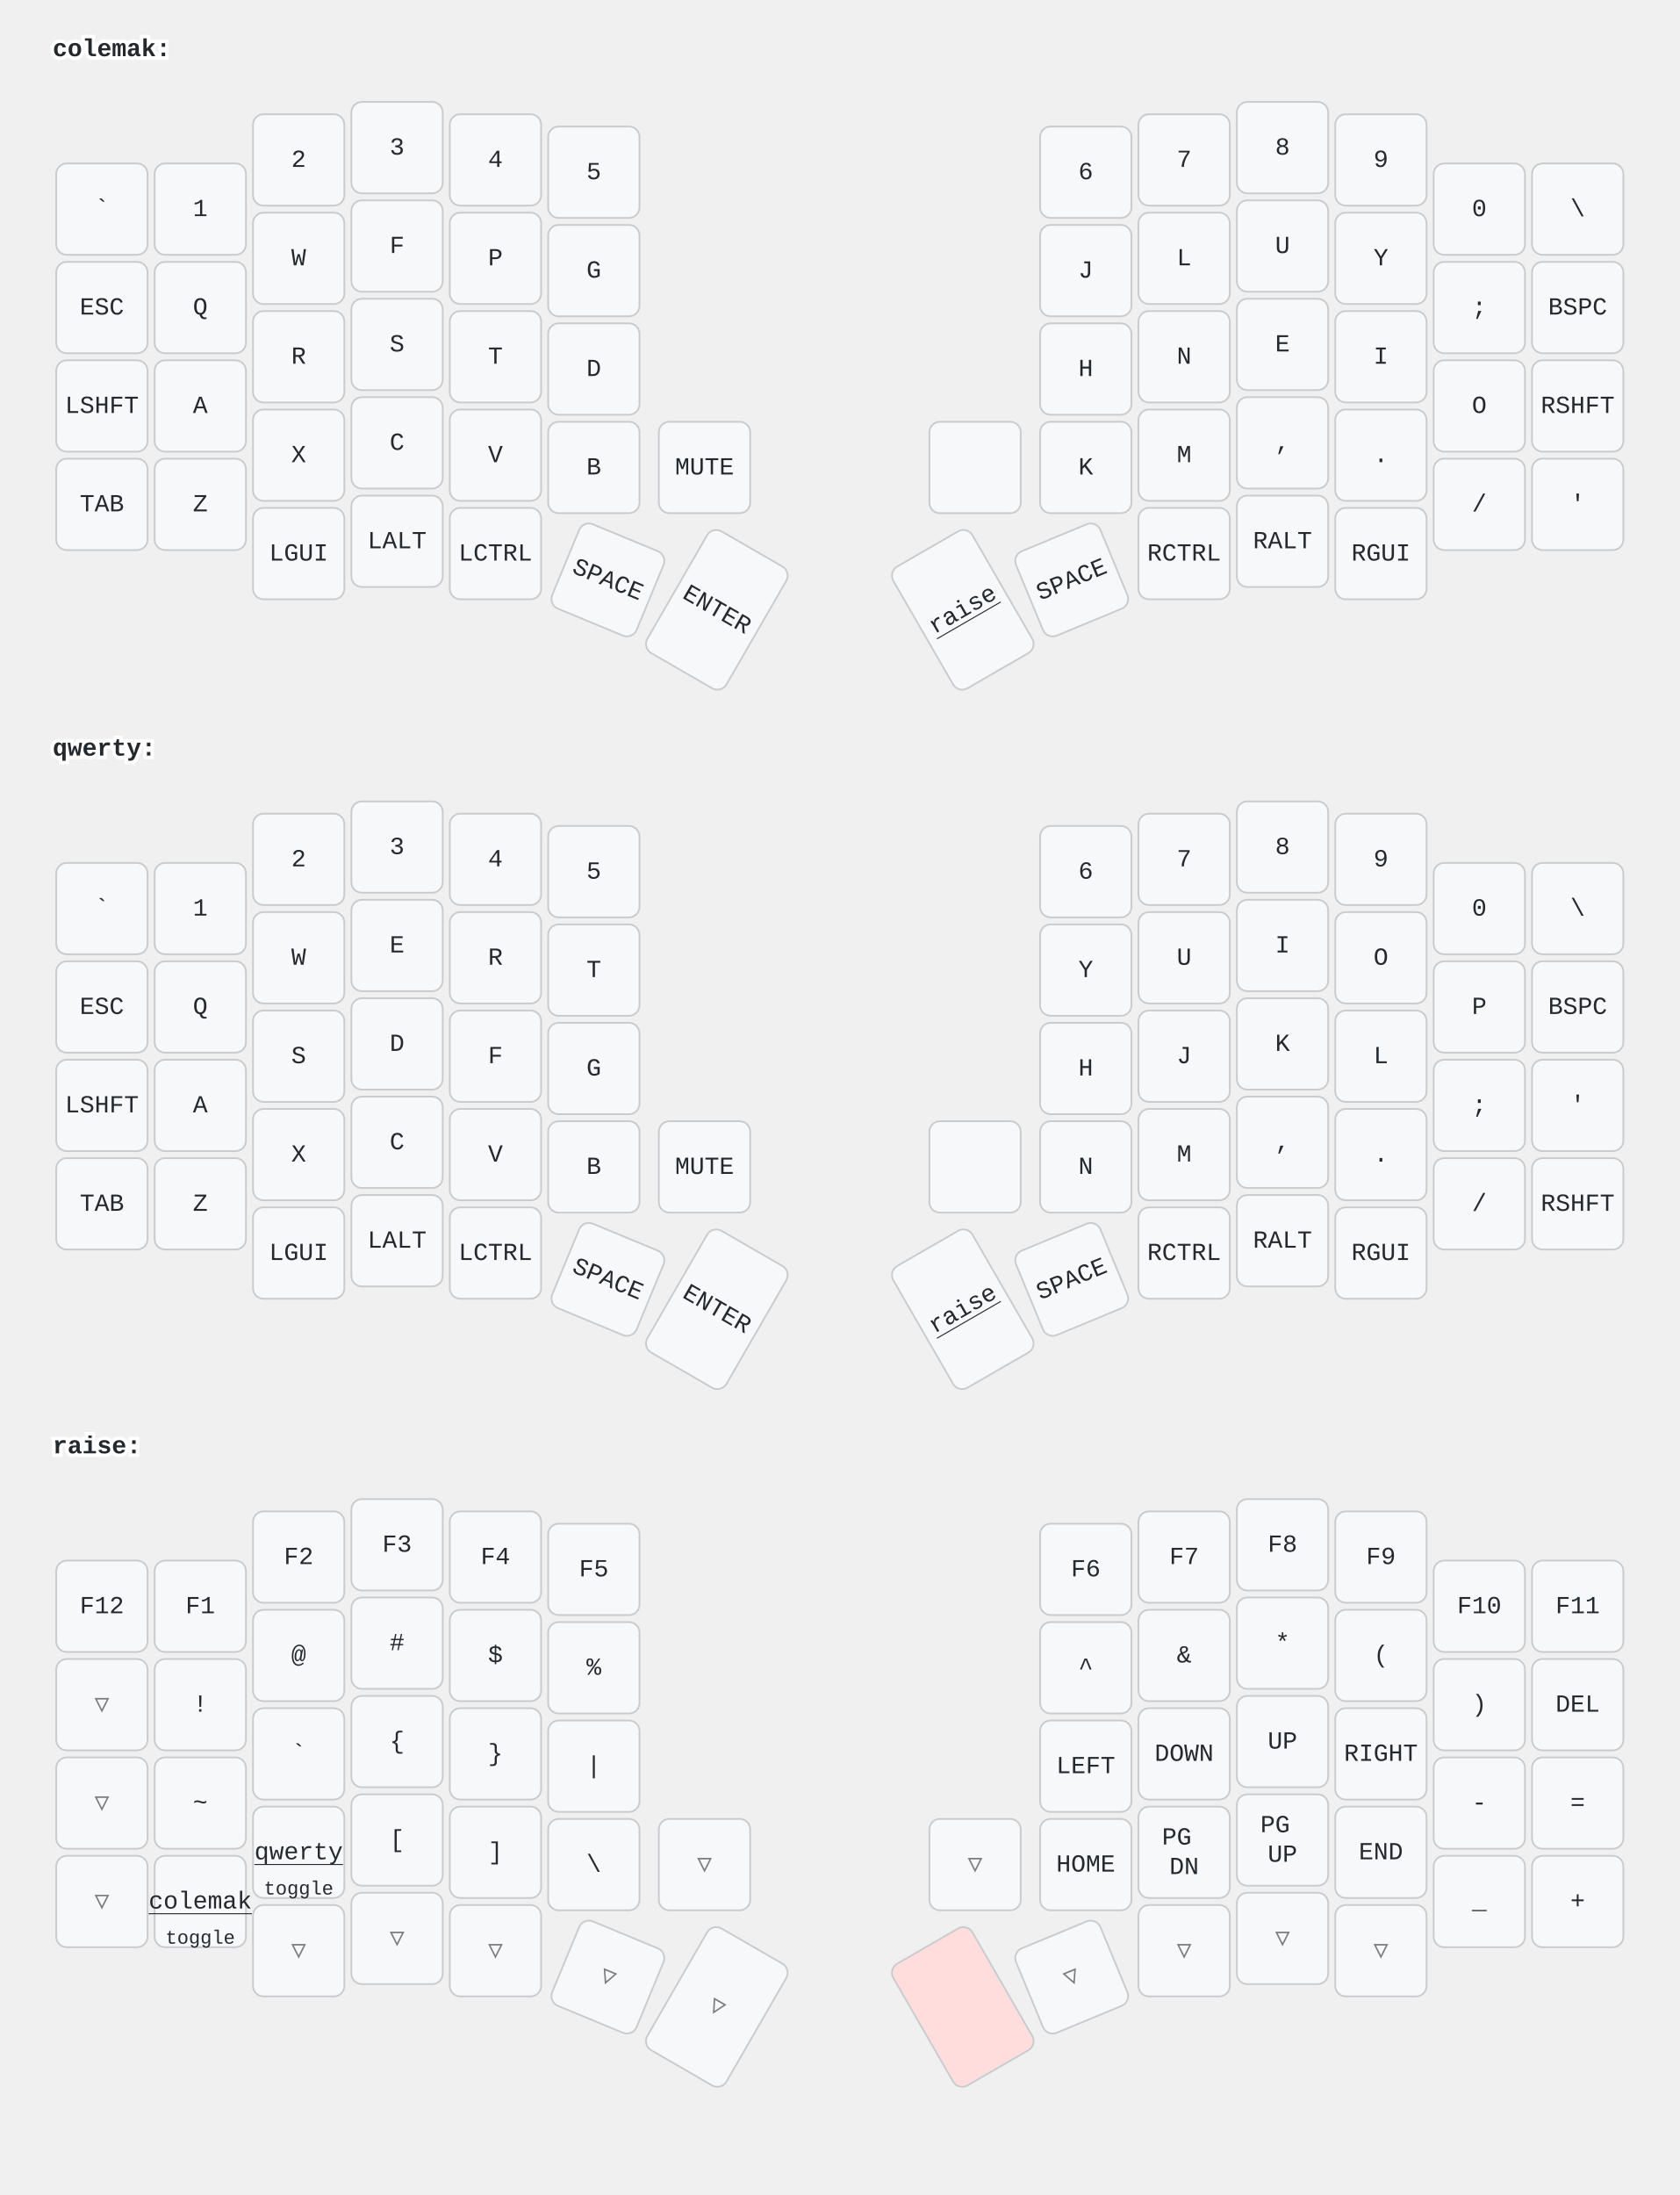
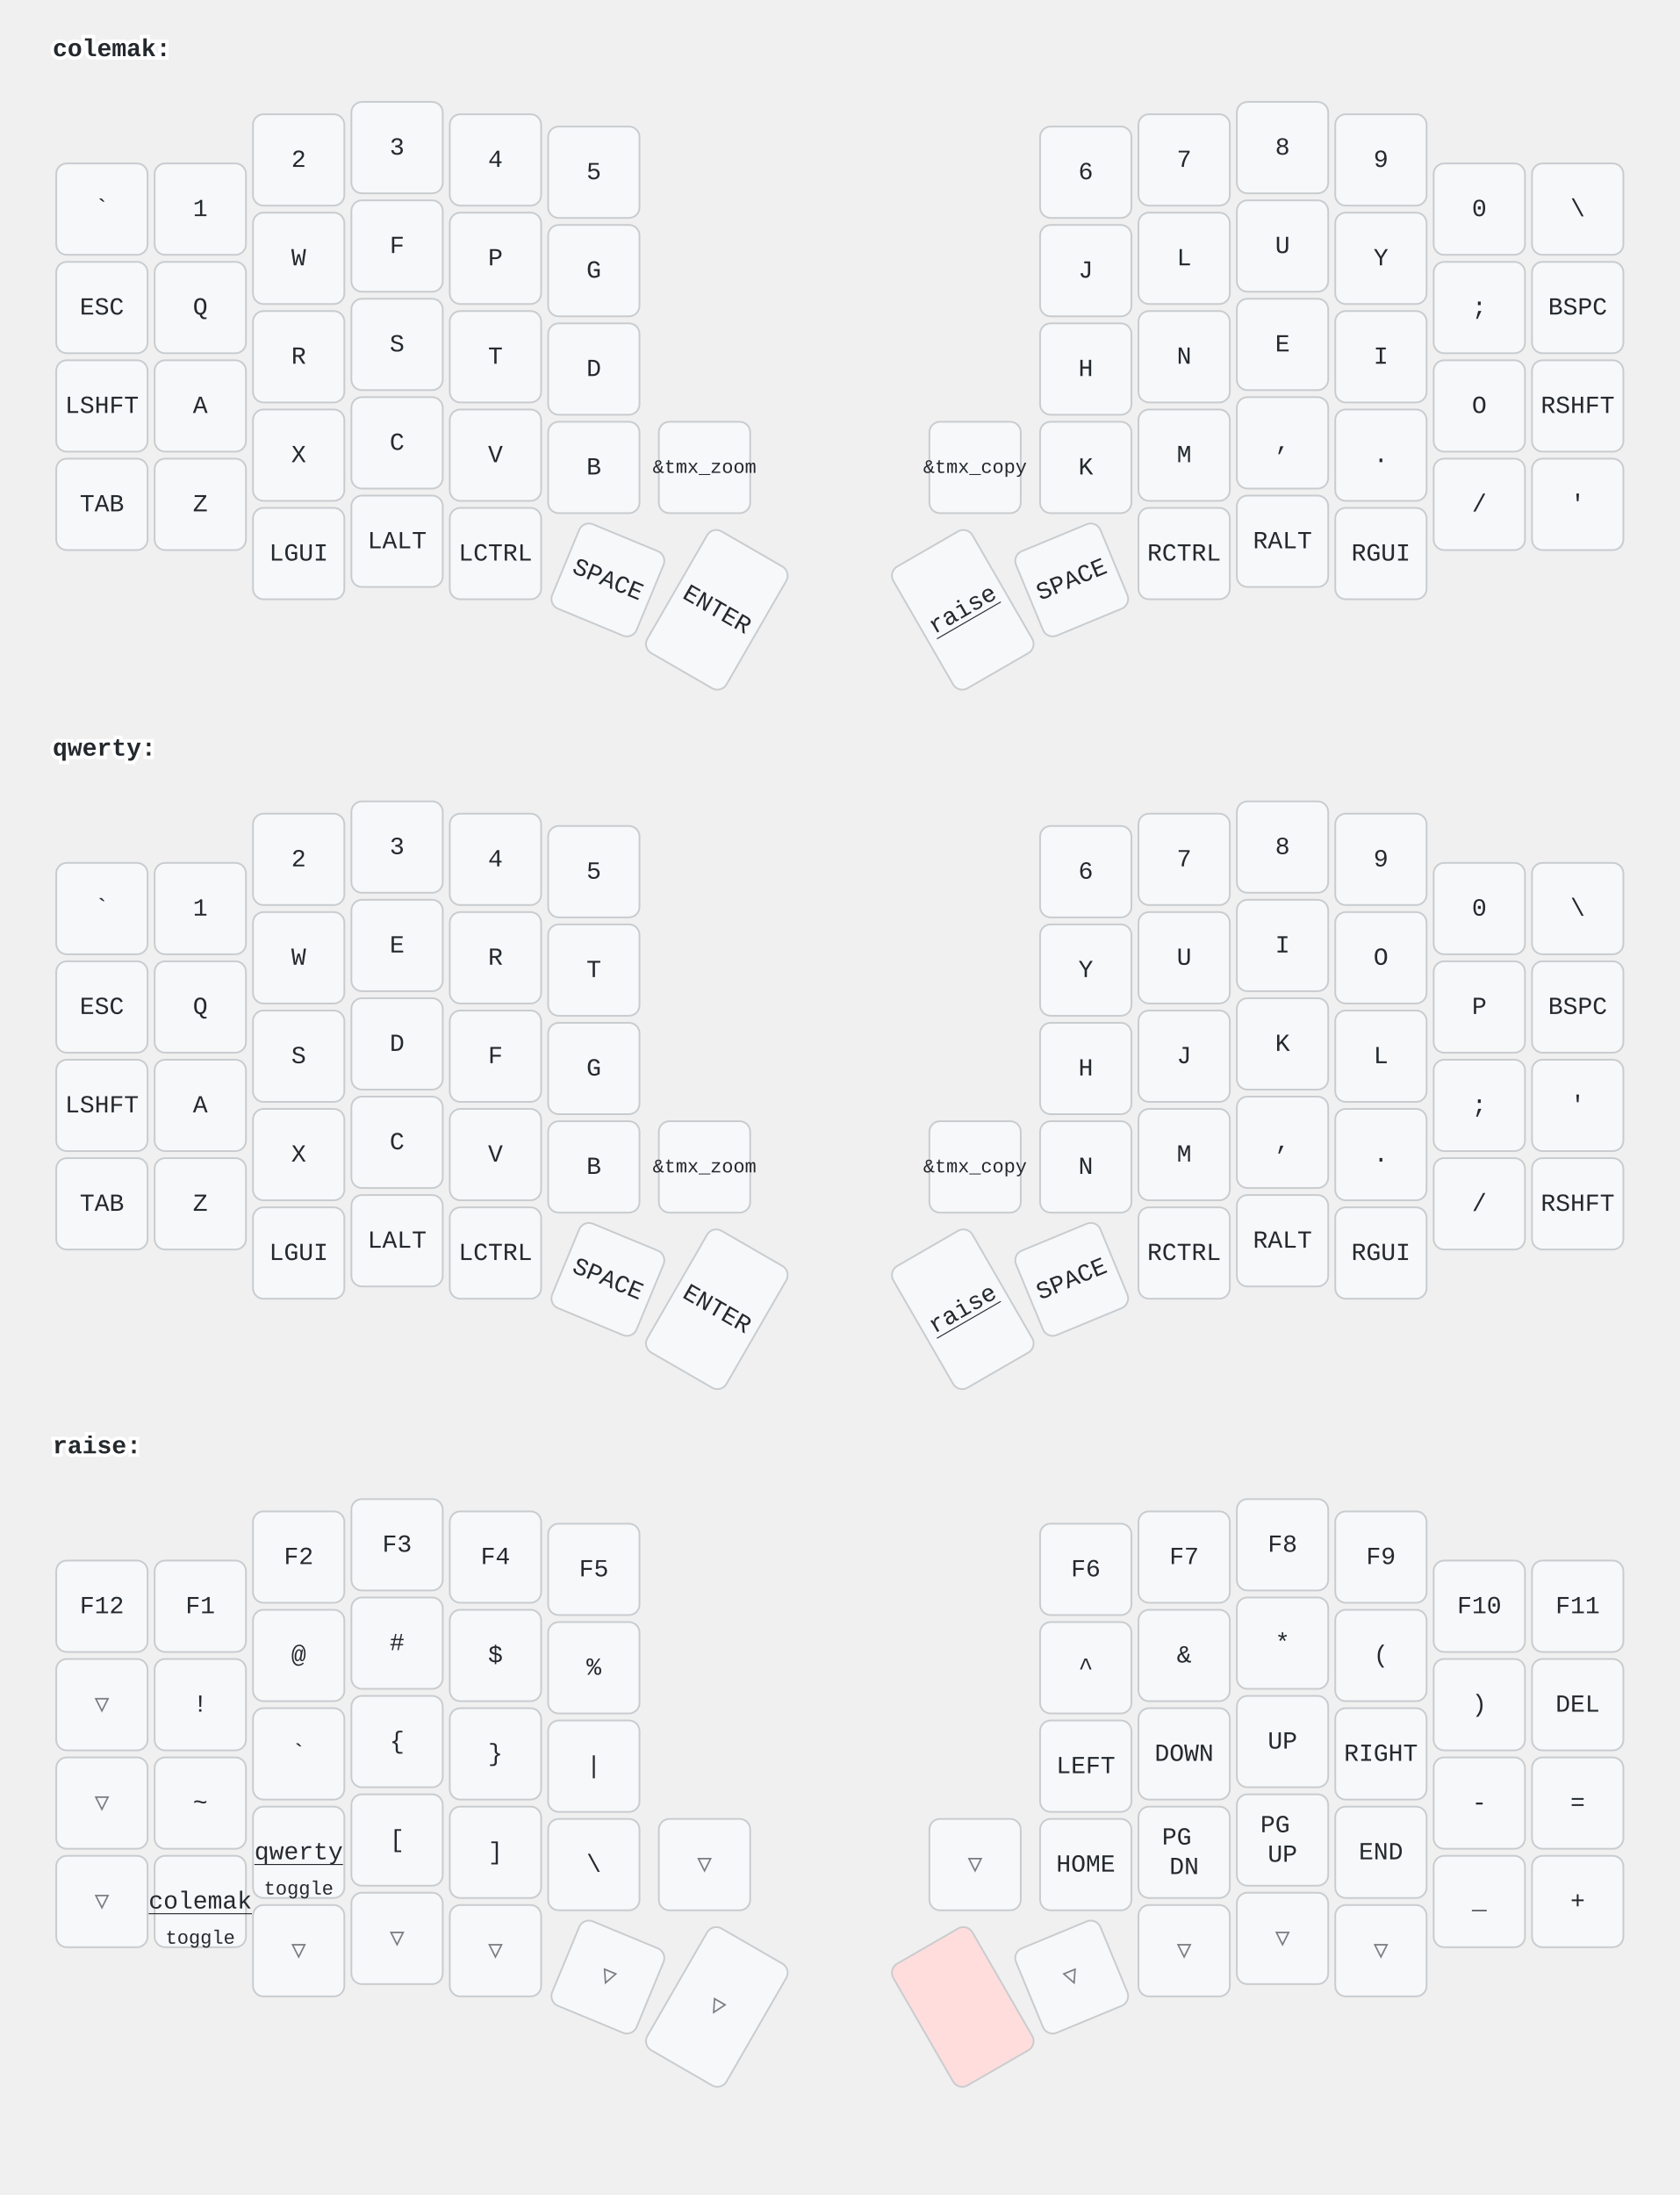
<svg xmlns="http://www.w3.org/2000/svg" width="956" height="1249" viewBox="0 0 956 1249" class="keymap">
  <style>/* inherit to force styles through use tags */
svg path {
    fill: inherit;
}

/* font and background color specifications */
svg.keymap {
    font-family: SFMono-Regular,Consolas,Liberation Mono,Menlo,monospace;
    font-size: 14px;
    font-kerning: normal;
    text-rendering: optimizeLegibility;
    fill: #24292e;
}

/* default key styling */
rect.key {
    fill: #f6f8fa;
}

rect.key, rect.combo {
    stroke: #c9cccf;
    stroke-width: 1;
}

/* default key side styling, only used is draw_key_sides is set */
rect.side {
    filter: brightness(90%);
}

/* color accent for combo boxes */
rect.combo, rect.combo-separate {
    fill: #cdf;
}

/* color accent for held keys */
rect.held, rect.combo.held {
    fill: #fdd;
}

/* color accent for ghost (optional) keys */
rect.ghost, rect.combo.ghost {
    stroke-dasharray: 4, 4;
    stroke-width: 2;
}

text {
    text-anchor: middle;
    dominant-baseline: middle;
}

/* styling for layer labels */
text.label {
    font-weight: bold;
    text-anchor: start;
    stroke: white;
    stroke-width: 4;
    paint-order: stroke;
}

/* styling for optional footer */
text.footer {
    text-anchor: end;
    dominant-baseline: auto;
    stroke: white;
    stroke-width: 4;
    paint-order: stroke;
}

/* styling for combo tap, and key non-tap label text */
text.combo, text.hold, text.shifted, text.left, text.right, text.tl, text.tr, text.bl, text.br {
    font-size: 11px;
}

text.hold, text.bl, text.br {
    text-anchor: middle;
    dominant-baseline: auto;
}

text.shifted, text.tl, text.tr {
    text-anchor: middle;
    dominant-baseline: hanging;
}

text.left, text.tl, text.bl {
    text-anchor: start;
}

text.right, text.tr, text.br {
    text-anchor: end;
}

text.layer-activator {
    text-decoration: underline;
}

/* styling for hold/shifted label text in combo box */
text.combo.hold, text.combo.shifted, text.combo.left, text.combo.right {
    font-size: 8px;
}

/* lighter symbol for transparent keys */
text.trans {
    fill: #7b7e81;
}

/* styling for combo dendrons */
path.combo {
    stroke-width: 1;
    stroke: gray;
    fill: none;
}

/* Start Tabler Icons Cleanup */
/* cannot use height/width with glyphs */
.icon-tabler &gt; path {
    fill: inherit;
    stroke: inherit;
    stroke-width: 2;
}
/* hide tabler's default box */
.icon-tabler &gt; path[stroke="none"][fill="none"] {
    visibility: hidden;
}
/* End Tabler Icons Cleanup */
</style>
  <g transform="translate(30, 0)" class="layer-colemak">
    <text x="0" y="28" class="label" id="colemak">colemak:</text>
    <g transform="translate(0, 56)">
      <g transform="translate(28, 63)" class="key keypos-0">
        <rect rx="6" ry="6" x="-26" y="-26" width="52" height="52" class="key" />
        <text x="0" y="0" class="key tap">`</text>
      </g>
      <g transform="translate(84, 63)" class="key keypos-1">
        <rect rx="6" ry="6" x="-26" y="-26" width="52" height="52" class="key" />
        <text x="0" y="0" class="key tap">1</text>
      </g>
      <g transform="translate(140, 35)" class="key keypos-2">
        <rect rx="6" ry="6" x="-26" y="-26" width="52" height="52" class="key" />
        <text x="0" y="0" class="key tap">2</text>
      </g>
      <g transform="translate(196, 28)" class="key keypos-3">
        <rect rx="6" ry="6" x="-26" y="-26" width="52" height="52" class="key" />
        <text x="0" y="0" class="key tap">3</text>
      </g>
      <g transform="translate(252, 35)" class="key keypos-4">
        <rect rx="6" ry="6" x="-26" y="-26" width="52" height="52" class="key" />
        <text x="0" y="0" class="key tap">4</text>
      </g>
      <g transform="translate(308, 42)" class="key keypos-5">
        <rect rx="6" ry="6" x="-26" y="-26" width="52" height="52" class="key" />
        <text x="0" y="0" class="key tap">5</text>
      </g>
      <g transform="translate(588, 42)" class="key keypos-6">
        <rect rx="6" ry="6" x="-26" y="-26" width="52" height="52" class="key" />
        <text x="0" y="0" class="key tap">6</text>
      </g>
      <g transform="translate(644, 35)" class="key keypos-7">
        <rect rx="6" ry="6" x="-26" y="-26" width="52" height="52" class="key" />
        <text x="0" y="0" class="key tap">7</text>
      </g>
      <g transform="translate(700, 28)" class="key keypos-8">
        <rect rx="6" ry="6" x="-26" y="-26" width="52" height="52" class="key" />
        <text x="0" y="0" class="key tap">8</text>
      </g>
      <g transform="translate(756, 35)" class="key keypos-9">
        <rect rx="6" ry="6" x="-26" y="-26" width="52" height="52" class="key" />
        <text x="0" y="0" class="key tap">9</text>
      </g>
      <g transform="translate(812, 63)" class="key keypos-10">
        <rect rx="6" ry="6" x="-26" y="-26" width="52" height="52" class="key" />
        <text x="0" y="0" class="key tap">0</text>
      </g>
      <g transform="translate(868, 63)" class="key keypos-11">
        <rect rx="6" ry="6" x="-26" y="-26" width="52" height="52" class="key" />
        <text x="0" y="0" class="key tap">\</text>
      </g>
      <g transform="translate(28, 119)" class="key keypos-12">
        <rect rx="6" ry="6" x="-26" y="-26" width="52" height="52" class="key" />
        <text x="0" y="0" class="key tap">ESC</text>
      </g>
      <g transform="translate(84, 119)" class="key keypos-13">
        <rect rx="6" ry="6" x="-26" y="-26" width="52" height="52" class="key" />
        <text x="0" y="0" class="key tap">Q</text>
      </g>
      <g transform="translate(140, 91)" class="key keypos-14">
        <rect rx="6" ry="6" x="-26" y="-26" width="52" height="52" class="key" />
        <text x="0" y="0" class="key tap">W</text>
      </g>
      <g transform="translate(196, 84)" class="key keypos-15">
        <rect rx="6" ry="6" x="-26" y="-26" width="52" height="52" class="key" />
        <text x="0" y="0" class="key tap">F</text>
      </g>
      <g transform="translate(252, 91)" class="key keypos-16">
        <rect rx="6" ry="6" x="-26" y="-26" width="52" height="52" class="key" />
        <text x="0" y="0" class="key tap">P</text>
      </g>
      <g transform="translate(308, 98)" class="key keypos-17">
        <rect rx="6" ry="6" x="-26" y="-26" width="52" height="52" class="key" />
        <text x="0" y="0" class="key tap">G</text>
      </g>
      <g transform="translate(588, 98)" class="key keypos-18">
        <rect rx="6" ry="6" x="-26" y="-26" width="52" height="52" class="key" />
        <text x="0" y="0" class="key tap">J</text>
      </g>
      <g transform="translate(644, 91)" class="key keypos-19">
        <rect rx="6" ry="6" x="-26" y="-26" width="52" height="52" class="key" />
        <text x="0" y="0" class="key tap">L</text>
      </g>
      <g transform="translate(700, 84)" class="key keypos-20">
        <rect rx="6" ry="6" x="-26" y="-26" width="52" height="52" class="key" />
        <text x="0" y="0" class="key tap">U</text>
      </g>
      <g transform="translate(756, 91)" class="key keypos-21">
        <rect rx="6" ry="6" x="-26" y="-26" width="52" height="52" class="key" />
        <text x="0" y="0" class="key tap">Y</text>
      </g>
      <g transform="translate(812, 119)" class="key keypos-22">
        <rect rx="6" ry="6" x="-26" y="-26" width="52" height="52" class="key" />
        <text x="0" y="0" class="key tap">;</text>
      </g>
      <g transform="translate(868, 119)" class="key keypos-23">
        <rect rx="6" ry="6" x="-26" y="-26" width="52" height="52" class="key" />
        <text x="0" y="0" class="key tap">BSPC</text>
      </g>
      <g transform="translate(28, 175)" class="key keypos-24">
        <rect rx="6" ry="6" x="-26" y="-26" width="52" height="52" class="key" />
        <text x="0" y="0" class="key tap">LSHFT</text>
      </g>
      <g transform="translate(84, 175)" class="key keypos-25">
        <rect rx="6" ry="6" x="-26" y="-26" width="52" height="52" class="key" />
        <text x="0" y="0" class="key tap">A</text>
      </g>
      <g transform="translate(140, 147)" class="key keypos-26">
        <rect rx="6" ry="6" x="-26" y="-26" width="52" height="52" class="key" />
        <text x="0" y="0" class="key tap">R</text>
      </g>
      <g transform="translate(196, 140)" class="key keypos-27">
        <rect rx="6" ry="6" x="-26" y="-26" width="52" height="52" class="key" />
        <text x="0" y="0" class="key tap">S</text>
      </g>
      <g transform="translate(252, 147)" class="key keypos-28">
        <rect rx="6" ry="6" x="-26" y="-26" width="52" height="52" class="key" />
        <text x="0" y="0" class="key tap">T</text>
      </g>
      <g transform="translate(308, 154)" class="key keypos-29">
        <rect rx="6" ry="6" x="-26" y="-26" width="52" height="52" class="key" />
        <text x="0" y="0" class="key tap">D</text>
      </g>
      <g transform="translate(588, 154)" class="key keypos-30">
        <rect rx="6" ry="6" x="-26" y="-26" width="52" height="52" class="key" />
        <text x="0" y="0" class="key tap">H</text>
      </g>
      <g transform="translate(644, 147)" class="key keypos-31">
        <rect rx="6" ry="6" x="-26" y="-26" width="52" height="52" class="key" />
        <text x="0" y="0" class="key tap">N</text>
      </g>
      <g transform="translate(700, 140)" class="key keypos-32">
        <rect rx="6" ry="6" x="-26" y="-26" width="52" height="52" class="key" />
        <text x="0" y="0" class="key tap">E</text>
      </g>
      <g transform="translate(756, 147)" class="key keypos-33">
        <rect rx="6" ry="6" x="-26" y="-26" width="52" height="52" class="key" />
        <text x="0" y="0" class="key tap">I</text>
      </g>
      <g transform="translate(812, 175)" class="key keypos-34">
        <rect rx="6" ry="6" x="-26" y="-26" width="52" height="52" class="key" />
        <text x="0" y="0" class="key tap">O</text>
      </g>
      <g transform="translate(868, 175)" class="key keypos-35">
        <rect rx="6" ry="6" x="-26" y="-26" width="52" height="52" class="key" />
        <text x="0" y="0" class="key tap">RSHFT</text>
      </g>
      <g transform="translate(28, 231)" class="key keypos-36">
        <rect rx="6" ry="6" x="-26" y="-26" width="52" height="52" class="key" />
        <text x="0" y="0" class="key tap">TAB</text>
      </g>
      <g transform="translate(84, 231)" class="key keypos-37">
        <rect rx="6" ry="6" x="-26" y="-26" width="52" height="52" class="key" />
        <text x="0" y="0" class="key tap">Z</text>
      </g>
      <g transform="translate(140, 203)" class="key keypos-38">
        <rect rx="6" ry="6" x="-26" y="-26" width="52" height="52" class="key" />
        <text x="0" y="0" class="key tap">X</text>
      </g>
      <g transform="translate(196, 196)" class="key keypos-39">
        <rect rx="6" ry="6" x="-26" y="-26" width="52" height="52" class="key" />
        <text x="0" y="0" class="key tap">C</text>
      </g>
      <g transform="translate(252, 203)" class="key keypos-40">
        <rect rx="6" ry="6" x="-26" y="-26" width="52" height="52" class="key" />
        <text x="0" y="0" class="key tap">V</text>
      </g>
      <g transform="translate(308, 210)" class="key keypos-41">
        <rect rx="6" ry="6" x="-26" y="-26" width="52" height="52" class="key" />
        <text x="0" y="0" class="key tap">B</text>
      </g>
      <g transform="translate(371, 210)" class="key keypos-42">
        <rect rx="6" ry="6" x="-26" y="-26" width="52" height="52" class="key" />
-         <text x="0" y="0" class="key tap">MUTE</text>
+         <text x="0" y="0" class="key tap">
+           <tspan style="font-size: 78%">&amp;tmx_zoom</tspan>
+         </text>
      </g>
      <g transform="translate(525, 210)" class="key keypos-43">
        <rect rx="6" ry="6" x="-26" y="-26" width="52" height="52" class="key" />
+         <text x="0" y="0" class="key tap">
+           <tspan style="font-size: 78%">&amp;tmx_copy</tspan>
+         </text>
      </g>
      <g transform="translate(588, 210)" class="key keypos-44">
        <rect rx="6" ry="6" x="-26" y="-26" width="52" height="52" class="key" />
        <text x="0" y="0" class="key tap">K</text>
      </g>
      <g transform="translate(644, 203)" class="key keypos-45">
        <rect rx="6" ry="6" x="-26" y="-26" width="52" height="52" class="key" />
        <text x="0" y="0" class="key tap">M</text>
      </g>
      <g transform="translate(700, 196)" class="key keypos-46">
        <rect rx="6" ry="6" x="-26" y="-26" width="52" height="52" class="key" />
        <text x="0" y="0" class="key tap">,</text>
      </g>
      <g transform="translate(756, 203)" class="key keypos-47">
        <rect rx="6" ry="6" x="-26" y="-26" width="52" height="52" class="key" />
        <text x="0" y="0" class="key tap">.</text>
      </g>
      <g transform="translate(812, 231)" class="key keypos-48">
        <rect rx="6" ry="6" x="-26" y="-26" width="52" height="52" class="key" />
        <text x="0" y="0" class="key tap">/</text>
      </g>
      <g transform="translate(868, 231)" class="key keypos-49">
        <rect rx="6" ry="6" x="-26" y="-26" width="52" height="52" class="key" />
        <text x="0" y="0" class="key tap">'</text>
      </g>
      <g transform="translate(140, 259)" class="key keypos-50">
        <rect rx="6" ry="6" x="-26" y="-26" width="52" height="52" class="key" />
        <text x="0" y="0" class="key tap">LGUI</text>
      </g>
      <g transform="translate(196, 252)" class="key keypos-51">
        <rect rx="6" ry="6" x="-26" y="-26" width="52" height="52" class="key" />
        <text x="0" y="0" class="key tap">LALT</text>
      </g>
      <g transform="translate(252, 259)" class="key keypos-52">
        <rect rx="6" ry="6" x="-26" y="-26" width="52" height="52" class="key" />
        <text x="0" y="0" class="key tap">LCTRL</text>
      </g>
      <g transform="translate(316, 274) rotate(22.5)" class="key keypos-53">
        <rect rx="6" ry="6" x="-26" y="-26" width="52" height="52" class="key" />
        <text x="0" y="0" class="key tap">SPACE</text>
      </g>
      <g transform="translate(378, 291) rotate(30.0)" class="key keypos-54">
        <rect rx="6" ry="6" x="-26" y="-40" width="52" height="80" class="key" />
        <text x="0" y="0" class="key tap">ENTER</text>
      </g>
      <g transform="translate(518, 291) rotate(-30.0)" class="key keypos-55">
        <rect rx="6" ry="6" x="-26" y="-40" width="52" height="80" class="key" />
        <a href="#raise">
          <text x="0" y="0" class="key tap layer-activator">raise</text>
        </a>
      </g>
      <g transform="translate(580, 274) rotate(-22.5)" class="key keypos-56">
        <rect rx="6" ry="6" x="-26" y="-26" width="52" height="52" class="key" />
        <text x="0" y="0" class="key tap">SPACE</text>
      </g>
      <g transform="translate(644, 259)" class="key keypos-57">
        <rect rx="6" ry="6" x="-26" y="-26" width="52" height="52" class="key" />
        <text x="0" y="0" class="key tap">RCTRL</text>
      </g>
      <g transform="translate(700, 252)" class="key keypos-58">
        <rect rx="6" ry="6" x="-26" y="-26" width="52" height="52" class="key" />
        <text x="0" y="0" class="key tap">RALT</text>
      </g>
      <g transform="translate(756, 259)" class="key keypos-59">
        <rect rx="6" ry="6" x="-26" y="-26" width="52" height="52" class="key" />
        <text x="0" y="0" class="key tap">RGUI</text>
      </g>
    </g>
  </g>
  <g transform="translate(30, 398)" class="layer-qwerty">
    <text x="0" y="28" class="label" id="qwerty">qwerty:</text>
    <g transform="translate(0, 56)">
      <g transform="translate(28, 63)" class="key keypos-0">
        <rect rx="6" ry="6" x="-26" y="-26" width="52" height="52" class="key" />
        <text x="0" y="0" class="key tap">`</text>
      </g>
      <g transform="translate(84, 63)" class="key keypos-1">
        <rect rx="6" ry="6" x="-26" y="-26" width="52" height="52" class="key" />
        <text x="0" y="0" class="key tap">1</text>
      </g>
      <g transform="translate(140, 35)" class="key keypos-2">
        <rect rx="6" ry="6" x="-26" y="-26" width="52" height="52" class="key" />
        <text x="0" y="0" class="key tap">2</text>
      </g>
      <g transform="translate(196, 28)" class="key keypos-3">
        <rect rx="6" ry="6" x="-26" y="-26" width="52" height="52" class="key" />
        <text x="0" y="0" class="key tap">3</text>
      </g>
      <g transform="translate(252, 35)" class="key keypos-4">
        <rect rx="6" ry="6" x="-26" y="-26" width="52" height="52" class="key" />
        <text x="0" y="0" class="key tap">4</text>
      </g>
      <g transform="translate(308, 42)" class="key keypos-5">
        <rect rx="6" ry="6" x="-26" y="-26" width="52" height="52" class="key" />
        <text x="0" y="0" class="key tap">5</text>
      </g>
      <g transform="translate(588, 42)" class="key keypos-6">
        <rect rx="6" ry="6" x="-26" y="-26" width="52" height="52" class="key" />
        <text x="0" y="0" class="key tap">6</text>
      </g>
      <g transform="translate(644, 35)" class="key keypos-7">
        <rect rx="6" ry="6" x="-26" y="-26" width="52" height="52" class="key" />
        <text x="0" y="0" class="key tap">7</text>
      </g>
      <g transform="translate(700, 28)" class="key keypos-8">
        <rect rx="6" ry="6" x="-26" y="-26" width="52" height="52" class="key" />
        <text x="0" y="0" class="key tap">8</text>
      </g>
      <g transform="translate(756, 35)" class="key keypos-9">
        <rect rx="6" ry="6" x="-26" y="-26" width="52" height="52" class="key" />
        <text x="0" y="0" class="key tap">9</text>
      </g>
      <g transform="translate(812, 63)" class="key keypos-10">
        <rect rx="6" ry="6" x="-26" y="-26" width="52" height="52" class="key" />
        <text x="0" y="0" class="key tap">0</text>
      </g>
      <g transform="translate(868, 63)" class="key keypos-11">
        <rect rx="6" ry="6" x="-26" y="-26" width="52" height="52" class="key" />
        <text x="0" y="0" class="key tap">\</text>
      </g>
      <g transform="translate(28, 119)" class="key keypos-12">
        <rect rx="6" ry="6" x="-26" y="-26" width="52" height="52" class="key" />
        <text x="0" y="0" class="key tap">ESC</text>
      </g>
      <g transform="translate(84, 119)" class="key keypos-13">
        <rect rx="6" ry="6" x="-26" y="-26" width="52" height="52" class="key" />
        <text x="0" y="0" class="key tap">Q</text>
      </g>
      <g transform="translate(140, 91)" class="key keypos-14">
        <rect rx="6" ry="6" x="-26" y="-26" width="52" height="52" class="key" />
        <text x="0" y="0" class="key tap">W</text>
      </g>
      <g transform="translate(196, 84)" class="key keypos-15">
        <rect rx="6" ry="6" x="-26" y="-26" width="52" height="52" class="key" />
        <text x="0" y="0" class="key tap">E</text>
      </g>
      <g transform="translate(252, 91)" class="key keypos-16">
        <rect rx="6" ry="6" x="-26" y="-26" width="52" height="52" class="key" />
        <text x="0" y="0" class="key tap">R</text>
      </g>
      <g transform="translate(308, 98)" class="key keypos-17">
        <rect rx="6" ry="6" x="-26" y="-26" width="52" height="52" class="key" />
        <text x="0" y="0" class="key tap">T</text>
      </g>
      <g transform="translate(588, 98)" class="key keypos-18">
        <rect rx="6" ry="6" x="-26" y="-26" width="52" height="52" class="key" />
        <text x="0" y="0" class="key tap">Y</text>
      </g>
      <g transform="translate(644, 91)" class="key keypos-19">
        <rect rx="6" ry="6" x="-26" y="-26" width="52" height="52" class="key" />
        <text x="0" y="0" class="key tap">U</text>
      </g>
      <g transform="translate(700, 84)" class="key keypos-20">
        <rect rx="6" ry="6" x="-26" y="-26" width="52" height="52" class="key" />
        <text x="0" y="0" class="key tap">I</text>
      </g>
      <g transform="translate(756, 91)" class="key keypos-21">
        <rect rx="6" ry="6" x="-26" y="-26" width="52" height="52" class="key" />
        <text x="0" y="0" class="key tap">O</text>
      </g>
      <g transform="translate(812, 119)" class="key keypos-22">
        <rect rx="6" ry="6" x="-26" y="-26" width="52" height="52" class="key" />
        <text x="0" y="0" class="key tap">P</text>
      </g>
      <g transform="translate(868, 119)" class="key keypos-23">
        <rect rx="6" ry="6" x="-26" y="-26" width="52" height="52" class="key" />
        <text x="0" y="0" class="key tap">BSPC</text>
      </g>
      <g transform="translate(28, 175)" class="key keypos-24">
        <rect rx="6" ry="6" x="-26" y="-26" width="52" height="52" class="key" />
        <text x="0" y="0" class="key tap">LSHFT</text>
      </g>
      <g transform="translate(84, 175)" class="key keypos-25">
        <rect rx="6" ry="6" x="-26" y="-26" width="52" height="52" class="key" />
        <text x="0" y="0" class="key tap">A</text>
      </g>
      <g transform="translate(140, 147)" class="key keypos-26">
        <rect rx="6" ry="6" x="-26" y="-26" width="52" height="52" class="key" />
        <text x="0" y="0" class="key tap">S</text>
      </g>
      <g transform="translate(196, 140)" class="key keypos-27">
        <rect rx="6" ry="6" x="-26" y="-26" width="52" height="52" class="key" />
        <text x="0" y="0" class="key tap">D</text>
      </g>
      <g transform="translate(252, 147)" class="key keypos-28">
        <rect rx="6" ry="6" x="-26" y="-26" width="52" height="52" class="key" />
        <text x="0" y="0" class="key tap">F</text>
      </g>
      <g transform="translate(308, 154)" class="key keypos-29">
        <rect rx="6" ry="6" x="-26" y="-26" width="52" height="52" class="key" />
        <text x="0" y="0" class="key tap">G</text>
      </g>
      <g transform="translate(588, 154)" class="key keypos-30">
        <rect rx="6" ry="6" x="-26" y="-26" width="52" height="52" class="key" />
        <text x="0" y="0" class="key tap">H</text>
      </g>
      <g transform="translate(644, 147)" class="key keypos-31">
        <rect rx="6" ry="6" x="-26" y="-26" width="52" height="52" class="key" />
        <text x="0" y="0" class="key tap">J</text>
      </g>
      <g transform="translate(700, 140)" class="key keypos-32">
        <rect rx="6" ry="6" x="-26" y="-26" width="52" height="52" class="key" />
        <text x="0" y="0" class="key tap">K</text>
      </g>
      <g transform="translate(756, 147)" class="key keypos-33">
        <rect rx="6" ry="6" x="-26" y="-26" width="52" height="52" class="key" />
        <text x="0" y="0" class="key tap">L</text>
      </g>
      <g transform="translate(812, 175)" class="key keypos-34">
        <rect rx="6" ry="6" x="-26" y="-26" width="52" height="52" class="key" />
        <text x="0" y="0" class="key tap">;</text>
      </g>
      <g transform="translate(868, 175)" class="key keypos-35">
        <rect rx="6" ry="6" x="-26" y="-26" width="52" height="52" class="key" />
        <text x="0" y="0" class="key tap">'</text>
      </g>
      <g transform="translate(28, 231)" class="key keypos-36">
        <rect rx="6" ry="6" x="-26" y="-26" width="52" height="52" class="key" />
        <text x="0" y="0" class="key tap">TAB</text>
      </g>
      <g transform="translate(84, 231)" class="key keypos-37">
        <rect rx="6" ry="6" x="-26" y="-26" width="52" height="52" class="key" />
        <text x="0" y="0" class="key tap">Z</text>
      </g>
      <g transform="translate(140, 203)" class="key keypos-38">
        <rect rx="6" ry="6" x="-26" y="-26" width="52" height="52" class="key" />
        <text x="0" y="0" class="key tap">X</text>
      </g>
      <g transform="translate(196, 196)" class="key keypos-39">
        <rect rx="6" ry="6" x="-26" y="-26" width="52" height="52" class="key" />
        <text x="0" y="0" class="key tap">C</text>
      </g>
      <g transform="translate(252, 203)" class="key keypos-40">
        <rect rx="6" ry="6" x="-26" y="-26" width="52" height="52" class="key" />
        <text x="0" y="0" class="key tap">V</text>
      </g>
      <g transform="translate(308, 210)" class="key keypos-41">
        <rect rx="6" ry="6" x="-26" y="-26" width="52" height="52" class="key" />
        <text x="0" y="0" class="key tap">B</text>
      </g>
      <g transform="translate(371, 210)" class="key keypos-42">
        <rect rx="6" ry="6" x="-26" y="-26" width="52" height="52" class="key" />
-         <text x="0" y="0" class="key tap">MUTE</text>
+         <text x="0" y="0" class="key tap">
+           <tspan style="font-size: 78%">&amp;tmx_zoom</tspan>
+         </text>
      </g>
      <g transform="translate(525, 210)" class="key keypos-43">
        <rect rx="6" ry="6" x="-26" y="-26" width="52" height="52" class="key" />
+         <text x="0" y="0" class="key tap">
+           <tspan style="font-size: 78%">&amp;tmx_copy</tspan>
+         </text>
      </g>
      <g transform="translate(588, 210)" class="key keypos-44">
        <rect rx="6" ry="6" x="-26" y="-26" width="52" height="52" class="key" />
        <text x="0" y="0" class="key tap">N</text>
      </g>
      <g transform="translate(644, 203)" class="key keypos-45">
        <rect rx="6" ry="6" x="-26" y="-26" width="52" height="52" class="key" />
        <text x="0" y="0" class="key tap">M</text>
      </g>
      <g transform="translate(700, 196)" class="key keypos-46">
        <rect rx="6" ry="6" x="-26" y="-26" width="52" height="52" class="key" />
        <text x="0" y="0" class="key tap">,</text>
      </g>
      <g transform="translate(756, 203)" class="key keypos-47">
        <rect rx="6" ry="6" x="-26" y="-26" width="52" height="52" class="key" />
        <text x="0" y="0" class="key tap">.</text>
      </g>
      <g transform="translate(812, 231)" class="key keypos-48">
        <rect rx="6" ry="6" x="-26" y="-26" width="52" height="52" class="key" />
        <text x="0" y="0" class="key tap">/</text>
      </g>
      <g transform="translate(868, 231)" class="key keypos-49">
        <rect rx="6" ry="6" x="-26" y="-26" width="52" height="52" class="key" />
        <text x="0" y="0" class="key tap">RSHFT</text>
      </g>
      <g transform="translate(140, 259)" class="key keypos-50">
        <rect rx="6" ry="6" x="-26" y="-26" width="52" height="52" class="key" />
        <text x="0" y="0" class="key tap">LGUI</text>
      </g>
      <g transform="translate(196, 252)" class="key keypos-51">
        <rect rx="6" ry="6" x="-26" y="-26" width="52" height="52" class="key" />
        <text x="0" y="0" class="key tap">LALT</text>
      </g>
      <g transform="translate(252, 259)" class="key keypos-52">
        <rect rx="6" ry="6" x="-26" y="-26" width="52" height="52" class="key" />
        <text x="0" y="0" class="key tap">LCTRL</text>
      </g>
      <g transform="translate(316, 274) rotate(22.5)" class="key keypos-53">
        <rect rx="6" ry="6" x="-26" y="-26" width="52" height="52" class="key" />
        <text x="0" y="0" class="key tap">SPACE</text>
      </g>
      <g transform="translate(378, 291) rotate(30.0)" class="key keypos-54">
        <rect rx="6" ry="6" x="-26" y="-40" width="52" height="80" class="key" />
        <text x="0" y="0" class="key tap">ENTER</text>
      </g>
      <g transform="translate(518, 291) rotate(-30.0)" class="key keypos-55">
        <rect rx="6" ry="6" x="-26" y="-40" width="52" height="80" class="key" />
        <a href="#raise">
          <text x="0" y="0" class="key tap layer-activator">raise</text>
        </a>
      </g>
      <g transform="translate(580, 274) rotate(-22.5)" class="key keypos-56">
        <rect rx="6" ry="6" x="-26" y="-26" width="52" height="52" class="key" />
        <text x="0" y="0" class="key tap">SPACE</text>
      </g>
      <g transform="translate(644, 259)" class="key keypos-57">
        <rect rx="6" ry="6" x="-26" y="-26" width="52" height="52" class="key" />
        <text x="0" y="0" class="key tap">RCTRL</text>
      </g>
      <g transform="translate(700, 252)" class="key keypos-58">
        <rect rx="6" ry="6" x="-26" y="-26" width="52" height="52" class="key" />
        <text x="0" y="0" class="key tap">RALT</text>
      </g>
      <g transform="translate(756, 259)" class="key keypos-59">
        <rect rx="6" ry="6" x="-26" y="-26" width="52" height="52" class="key" />
        <text x="0" y="0" class="key tap">RGUI</text>
      </g>
    </g>
  </g>
  <g transform="translate(30, 795)" class="layer-raise">
    <text x="0" y="28" class="label" id="raise">raise:</text>
    <g transform="translate(0, 56)">
      <g transform="translate(28, 63)" class="key keypos-0">
        <rect rx="6" ry="6" x="-26" y="-26" width="52" height="52" class="key" />
        <text x="0" y="0" class="key tap">F12</text>
      </g>
      <g transform="translate(84, 63)" class="key keypos-1">
        <rect rx="6" ry="6" x="-26" y="-26" width="52" height="52" class="key" />
        <text x="0" y="0" class="key tap">F1</text>
      </g>
      <g transform="translate(140, 35)" class="key keypos-2">
        <rect rx="6" ry="6" x="-26" y="-26" width="52" height="52" class="key" />
        <text x="0" y="0" class="key tap">F2</text>
      </g>
      <g transform="translate(196, 28)" class="key keypos-3">
        <rect rx="6" ry="6" x="-26" y="-26" width="52" height="52" class="key" />
        <text x="0" y="0" class="key tap">F3</text>
      </g>
      <g transform="translate(252, 35)" class="key keypos-4">
        <rect rx="6" ry="6" x="-26" y="-26" width="52" height="52" class="key" />
        <text x="0" y="0" class="key tap">F4</text>
      </g>
      <g transform="translate(308, 42)" class="key keypos-5">
        <rect rx="6" ry="6" x="-26" y="-26" width="52" height="52" class="key" />
        <text x="0" y="0" class="key tap">F5</text>
      </g>
      <g transform="translate(588, 42)" class="key keypos-6">
        <rect rx="6" ry="6" x="-26" y="-26" width="52" height="52" class="key" />
        <text x="0" y="0" class="key tap">F6</text>
      </g>
      <g transform="translate(644, 35)" class="key keypos-7">
        <rect rx="6" ry="6" x="-26" y="-26" width="52" height="52" class="key" />
        <text x="0" y="0" class="key tap">F7</text>
      </g>
      <g transform="translate(700, 28)" class="key keypos-8">
        <rect rx="6" ry="6" x="-26" y="-26" width="52" height="52" class="key" />
        <text x="0" y="0" class="key tap">F8</text>
      </g>
      <g transform="translate(756, 35)" class="key keypos-9">
        <rect rx="6" ry="6" x="-26" y="-26" width="52" height="52" class="key" />
        <text x="0" y="0" class="key tap">F9</text>
      </g>
      <g transform="translate(812, 63)" class="key keypos-10">
        <rect rx="6" ry="6" x="-26" y="-26" width="52" height="52" class="key" />
        <text x="0" y="0" class="key tap">F10</text>
      </g>
      <g transform="translate(868, 63)" class="key keypos-11">
        <rect rx="6" ry="6" x="-26" y="-26" width="52" height="52" class="key" />
        <text x="0" y="0" class="key tap">F11</text>
      </g>
      <g transform="translate(28, 119)" class="key trans keypos-12">
        <rect rx="6" ry="6" x="-26" y="-26" width="52" height="52" class="key trans" />
        <text x="0" y="0" class="key trans tap">▽</text>
      </g>
      <g transform="translate(84, 119)" class="key keypos-13">
        <rect rx="6" ry="6" x="-26" y="-26" width="52" height="52" class="key" />
        <text x="0" y="0" class="key tap">!</text>
      </g>
      <g transform="translate(140, 91)" class="key keypos-14">
        <rect rx="6" ry="6" x="-26" y="-26" width="52" height="52" class="key" />
        <text x="0" y="0" class="key tap">@</text>
      </g>
      <g transform="translate(196, 84)" class="key keypos-15">
        <rect rx="6" ry="6" x="-26" y="-26" width="52" height="52" class="key" />
        <text x="0" y="0" class="key tap">#</text>
      </g>
      <g transform="translate(252, 91)" class="key keypos-16">
        <rect rx="6" ry="6" x="-26" y="-26" width="52" height="52" class="key" />
        <text x="0" y="0" class="key tap">$</text>
      </g>
      <g transform="translate(308, 98)" class="key keypos-17">
        <rect rx="6" ry="6" x="-26" y="-26" width="52" height="52" class="key" />
        <text x="0" y="0" class="key tap">%</text>
      </g>
      <g transform="translate(588, 98)" class="key keypos-18">
        <rect rx="6" ry="6" x="-26" y="-26" width="52" height="52" class="key" />
        <text x="0" y="0" class="key tap">^</text>
      </g>
      <g transform="translate(644, 91)" class="key keypos-19">
        <rect rx="6" ry="6" x="-26" y="-26" width="52" height="52" class="key" />
        <text x="0" y="0" class="key tap">&amp;</text>
      </g>
      <g transform="translate(700, 84)" class="key keypos-20">
        <rect rx="6" ry="6" x="-26" y="-26" width="52" height="52" class="key" />
        <text x="0" y="0" class="key tap">*</text>
      </g>
      <g transform="translate(756, 91)" class="key keypos-21">
        <rect rx="6" ry="6" x="-26" y="-26" width="52" height="52" class="key" />
        <text x="0" y="0" class="key tap">(</text>
      </g>
      <g transform="translate(812, 119)" class="key keypos-22">
        <rect rx="6" ry="6" x="-26" y="-26" width="52" height="52" class="key" />
        <text x="0" y="0" class="key tap">)</text>
      </g>
      <g transform="translate(868, 119)" class="key keypos-23">
        <rect rx="6" ry="6" x="-26" y="-26" width="52" height="52" class="key" />
        <text x="0" y="0" class="key tap">DEL</text>
      </g>
      <g transform="translate(28, 175)" class="key trans keypos-24">
        <rect rx="6" ry="6" x="-26" y="-26" width="52" height="52" class="key trans" />
        <text x="0" y="0" class="key trans tap">▽</text>
      </g>
      <g transform="translate(84, 175)" class="key keypos-25">
        <rect rx="6" ry="6" x="-26" y="-26" width="52" height="52" class="key" />
        <text x="0" y="0" class="key tap">~</text>
      </g>
      <g transform="translate(140, 147)" class="key keypos-26">
        <rect rx="6" ry="6" x="-26" y="-26" width="52" height="52" class="key" />
        <text x="0" y="0" class="key tap">`</text>
      </g>
      <g transform="translate(196, 140)" class="key keypos-27">
        <rect rx="6" ry="6" x="-26" y="-26" width="52" height="52" class="key" />
        <text x="0" y="0" class="key tap">{</text>
      </g>
      <g transform="translate(252, 147)" class="key keypos-28">
        <rect rx="6" ry="6" x="-26" y="-26" width="52" height="52" class="key" />
        <text x="0" y="0" class="key tap">}</text>
      </g>
      <g transform="translate(308, 154)" class="key keypos-29">
        <rect rx="6" ry="6" x="-26" y="-26" width="52" height="52" class="key" />
        <text x="0" y="0" class="key tap">|</text>
      </g>
      <g transform="translate(588, 154)" class="key keypos-30">
        <rect rx="6" ry="6" x="-26" y="-26" width="52" height="52" class="key" />
        <text x="0" y="0" class="key tap">LEFT</text>
      </g>
      <g transform="translate(644, 147)" class="key keypos-31">
        <rect rx="6" ry="6" x="-26" y="-26" width="52" height="52" class="key" />
        <text x="0" y="0" class="key tap">DOWN</text>
      </g>
      <g transform="translate(700, 140)" class="key keypos-32">
        <rect rx="6" ry="6" x="-26" y="-26" width="52" height="52" class="key" />
        <text x="0" y="0" class="key tap">UP</text>
      </g>
      <g transform="translate(756, 147)" class="key keypos-33">
        <rect rx="6" ry="6" x="-26" y="-26" width="52" height="52" class="key" />
        <text x="0" y="0" class="key tap">RIGHT</text>
      </g>
      <g transform="translate(812, 175)" class="key keypos-34">
        <rect rx="6" ry="6" x="-26" y="-26" width="52" height="52" class="key" />
        <text x="0" y="0" class="key tap">-</text>
      </g>
      <g transform="translate(868, 175)" class="key keypos-35">
        <rect rx="6" ry="6" x="-26" y="-26" width="52" height="52" class="key" />
        <text x="0" y="0" class="key tap">=</text>
      </g>
      <g transform="translate(28, 231)" class="key trans keypos-36">
        <rect rx="6" ry="6" x="-26" y="-26" width="52" height="52" class="key trans" />
        <text x="0" y="0" class="key trans tap">▽</text>
      </g>
      <g transform="translate(84, 231)" class="key keypos-37">
        <rect rx="6" ry="6" x="-26" y="-26" width="52" height="52" class="key" />
        <a href="#colemak">
          <text x="0" y="0" class="key tap layer-activator">colemak</text>
        </a>
        <text x="0" y="24" class="key hold">toggle</text>
      </g>
      <g transform="translate(140, 203)" class="key keypos-38">
        <rect rx="6" ry="6" x="-26" y="-26" width="52" height="52" class="key" />
        <a href="#qwerty">
          <text x="0" y="0" class="key tap layer-activator">qwerty</text>
        </a>
        <text x="0" y="24" class="key hold">toggle</text>
      </g>
      <g transform="translate(196, 196)" class="key keypos-39">
        <rect rx="6" ry="6" x="-26" y="-26" width="52" height="52" class="key" />
        <text x="0" y="0" class="key tap">[</text>
      </g>
      <g transform="translate(252, 203)" class="key keypos-40">
        <rect rx="6" ry="6" x="-26" y="-26" width="52" height="52" class="key" />
        <text x="0" y="0" class="key tap">]</text>
      </g>
      <g transform="translate(308, 210)" class="key keypos-41">
        <rect rx="6" ry="6" x="-26" y="-26" width="52" height="52" class="key" />
        <text x="0" y="0" class="key tap">\</text>
      </g>
      <g transform="translate(371, 210)" class="key trans keypos-42">
        <rect rx="6" ry="6" x="-26" y="-26" width="52" height="52" class="key trans" />
        <text x="0" y="0" class="key trans tap">▽</text>
      </g>
      <g transform="translate(525, 210)" class="key trans keypos-43">
        <rect rx="6" ry="6" x="-26" y="-26" width="52" height="52" class="key trans" />
        <text x="0" y="0" class="key trans tap">▽</text>
      </g>
      <g transform="translate(588, 210)" class="key keypos-44">
        <rect rx="6" ry="6" x="-26" y="-26" width="52" height="52" class="key" />
        <text x="0" y="0" class="key tap">HOME</text>
      </g>
      <g transform="translate(644, 203)" class="key keypos-45">
        <rect rx="6" ry="6" x="-26" y="-26" width="52" height="52" class="key" />
        <text x="0" y="0" class="key tap">
          <tspan x="0" dy="-0.6em">PG</tspan>
          <tspan x="0" dy="1.2em">DN</tspan>
        </text>
      </g>
      <g transform="translate(700, 196)" class="key keypos-46">
        <rect rx="6" ry="6" x="-26" y="-26" width="52" height="52" class="key" />
        <text x="0" y="0" class="key tap">
          <tspan x="0" dy="-0.6em">PG</tspan>
          <tspan x="0" dy="1.2em">UP</tspan>
        </text>
      </g>
      <g transform="translate(756, 203)" class="key keypos-47">
        <rect rx="6" ry="6" x="-26" y="-26" width="52" height="52" class="key" />
        <text x="0" y="0" class="key tap">END</text>
      </g>
      <g transform="translate(812, 231)" class="key keypos-48">
        <rect rx="6" ry="6" x="-26" y="-26" width="52" height="52" class="key" />
        <text x="0" y="0" class="key tap">_</text>
      </g>
      <g transform="translate(868, 231)" class="key keypos-49">
        <rect rx="6" ry="6" x="-26" y="-26" width="52" height="52" class="key" />
        <text x="0" y="0" class="key tap">+</text>
      </g>
      <g transform="translate(140, 259)" class="key trans keypos-50">
        <rect rx="6" ry="6" x="-26" y="-26" width="52" height="52" class="key trans" />
        <text x="0" y="0" class="key trans tap">▽</text>
      </g>
      <g transform="translate(196, 252)" class="key trans keypos-51">
        <rect rx="6" ry="6" x="-26" y="-26" width="52" height="52" class="key trans" />
        <text x="0" y="0" class="key trans tap">▽</text>
      </g>
      <g transform="translate(252, 259)" class="key trans keypos-52">
        <rect rx="6" ry="6" x="-26" y="-26" width="52" height="52" class="key trans" />
        <text x="0" y="0" class="key trans tap">▽</text>
      </g>
      <g transform="translate(316, 274) rotate(22.5)" class="key trans keypos-53">
        <rect rx="6" ry="6" x="-26" y="-26" width="52" height="52" class="key trans" />
        <text x="0" y="0" class="key trans tap">▽</text>
      </g>
      <g transform="translate(378, 291) rotate(30.0)" class="key trans keypos-54">
        <rect rx="6" ry="6" x="-26" y="-40" width="52" height="80" class="key trans" />
        <text x="0" y="0" class="key trans tap">▽</text>
      </g>
      <g transform="translate(518, 291) rotate(-30.0)" class="key held keypos-55">
        <rect rx="6" ry="6" x="-26" y="-40" width="52" height="80" class="key held" />
      </g>
      <g transform="translate(580, 274) rotate(-22.5)" class="key trans keypos-56">
        <rect rx="6" ry="6" x="-26" y="-26" width="52" height="52" class="key trans" />
        <text x="0" y="0" class="key trans tap">▽</text>
      </g>
      <g transform="translate(644, 259)" class="key trans keypos-57">
        <rect rx="6" ry="6" x="-26" y="-26" width="52" height="52" class="key trans" />
        <text x="0" y="0" class="key trans tap">▽</text>
      </g>
      <g transform="translate(700, 252)" class="key trans keypos-58">
        <rect rx="6" ry="6" x="-26" y="-26" width="52" height="52" class="key trans" />
        <text x="0" y="0" class="key trans tap">▽</text>
      </g>
      <g transform="translate(756, 259)" class="key trans keypos-59">
        <rect rx="6" ry="6" x="-26" y="-26" width="52" height="52" class="key trans" />
        <text x="0" y="0" class="key trans tap">▽</text>
      </g>
    </g>
  </g>
</svg>
